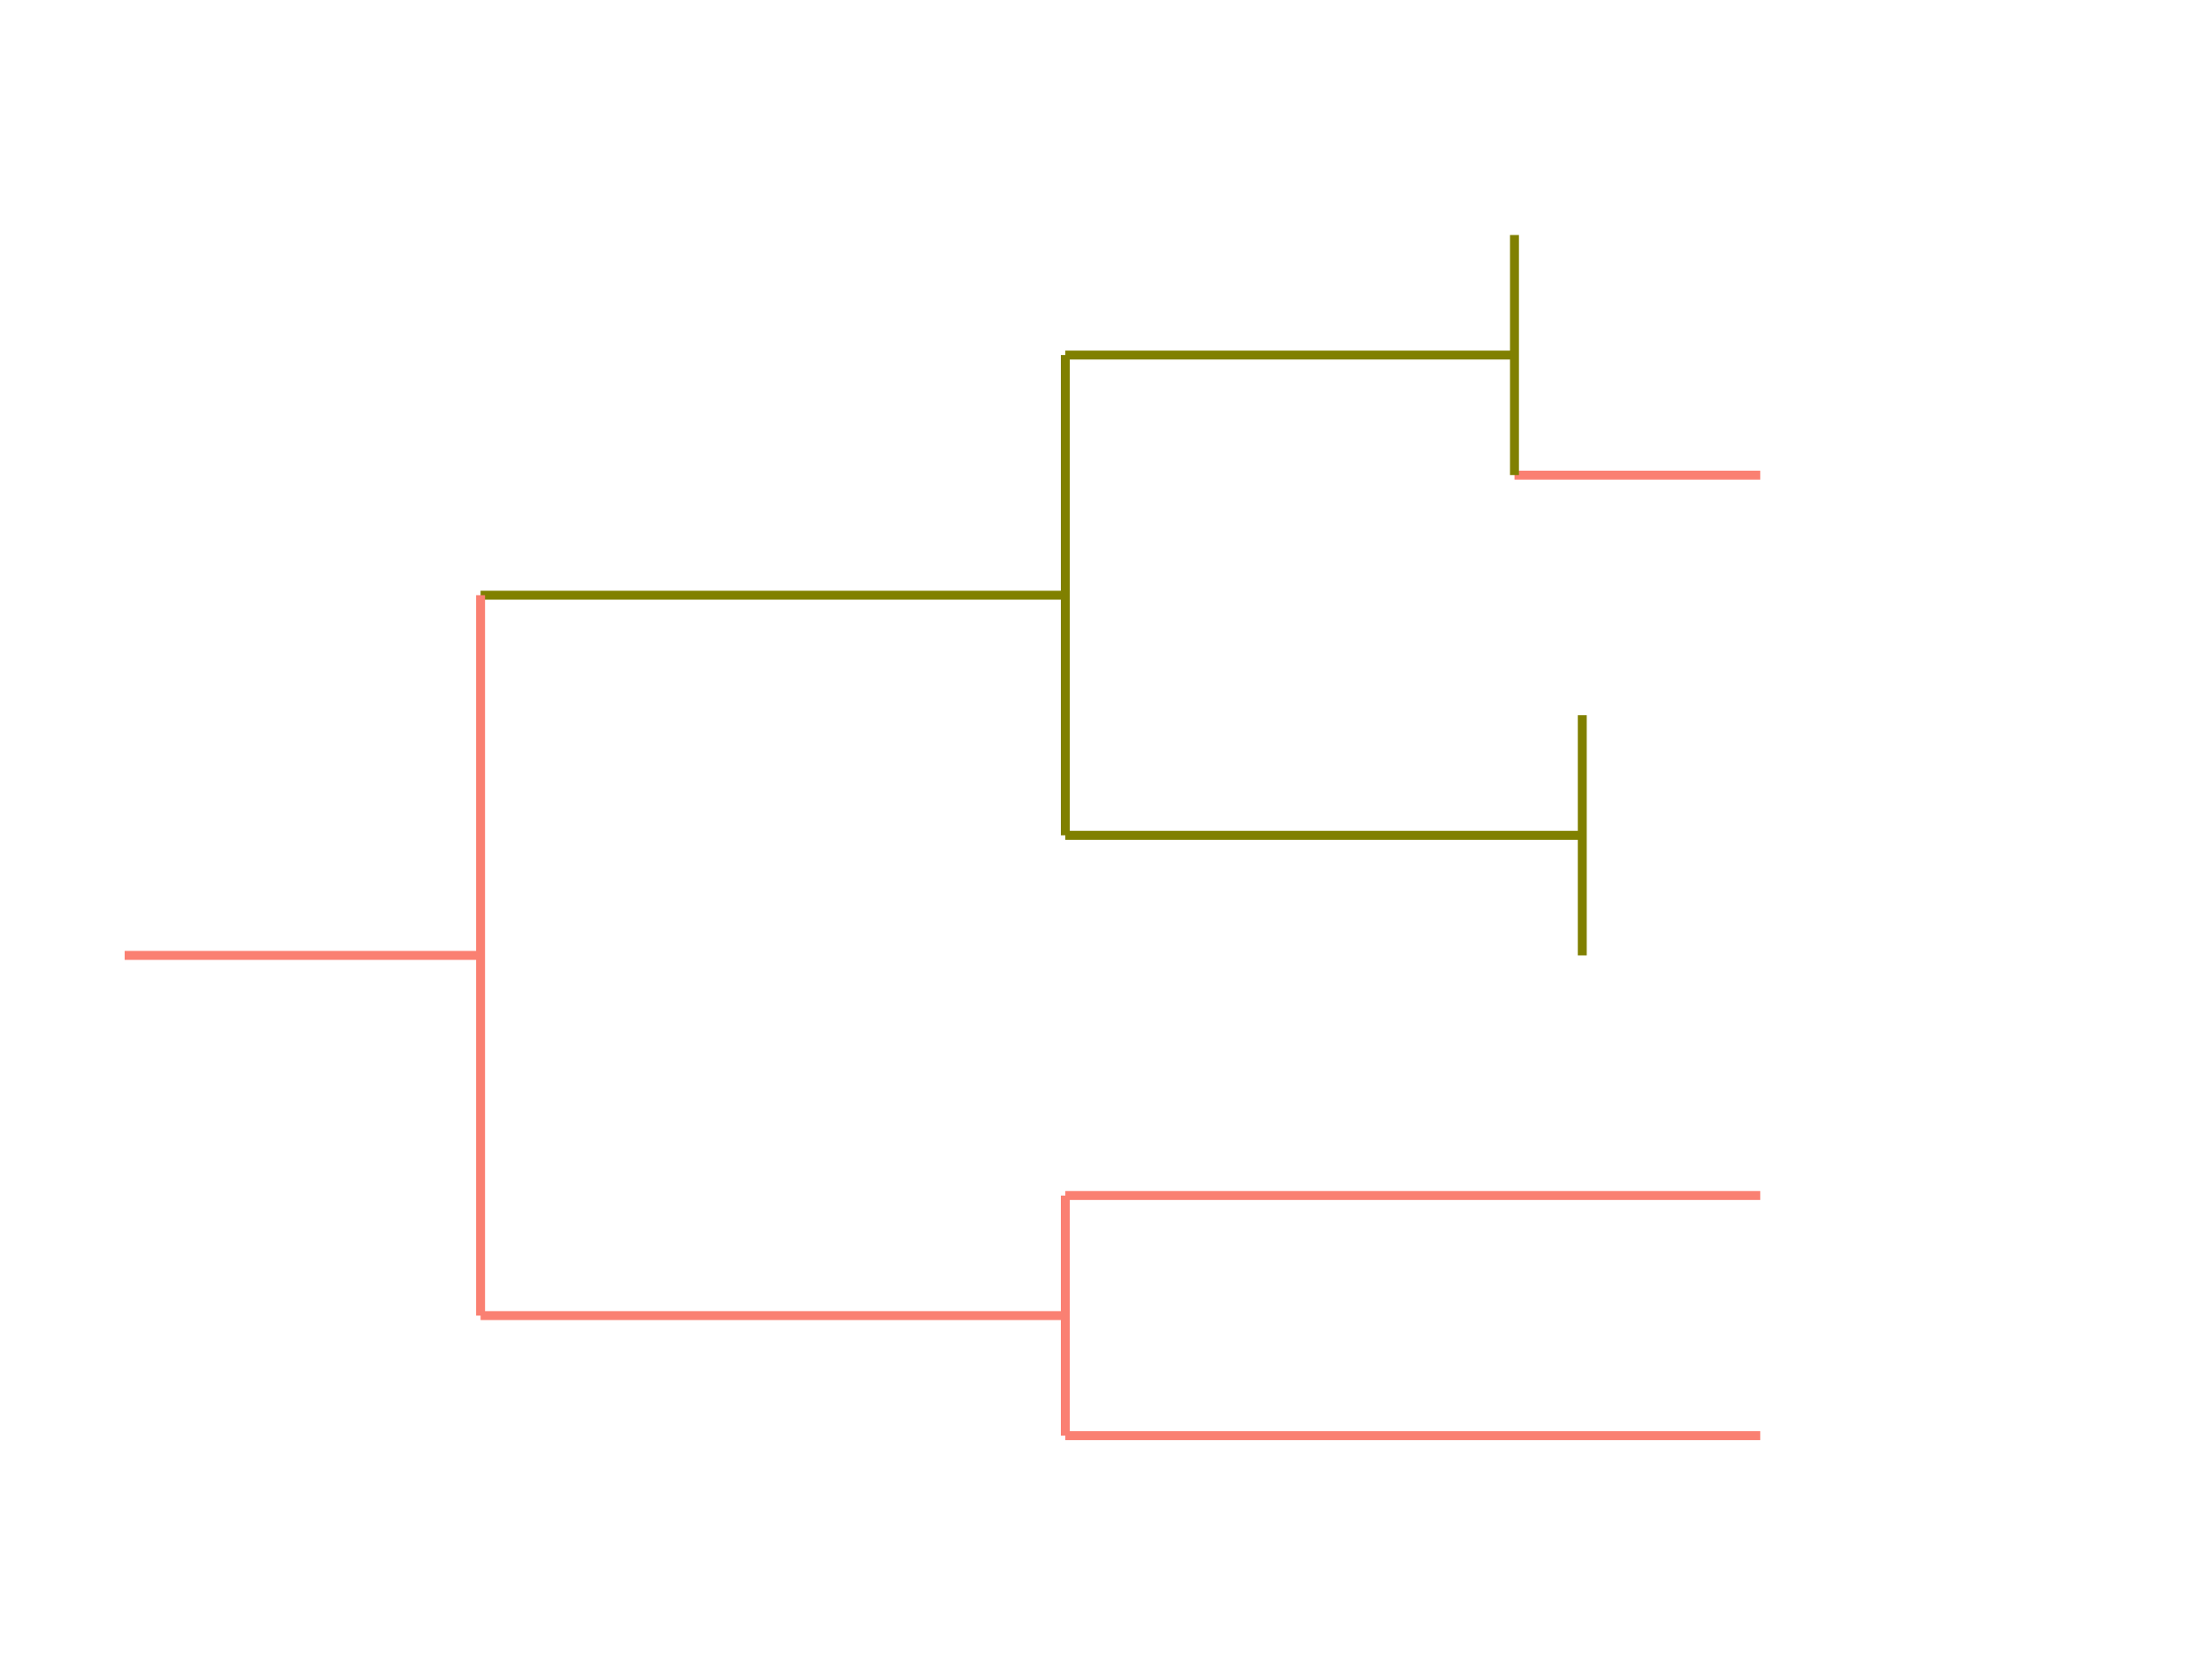
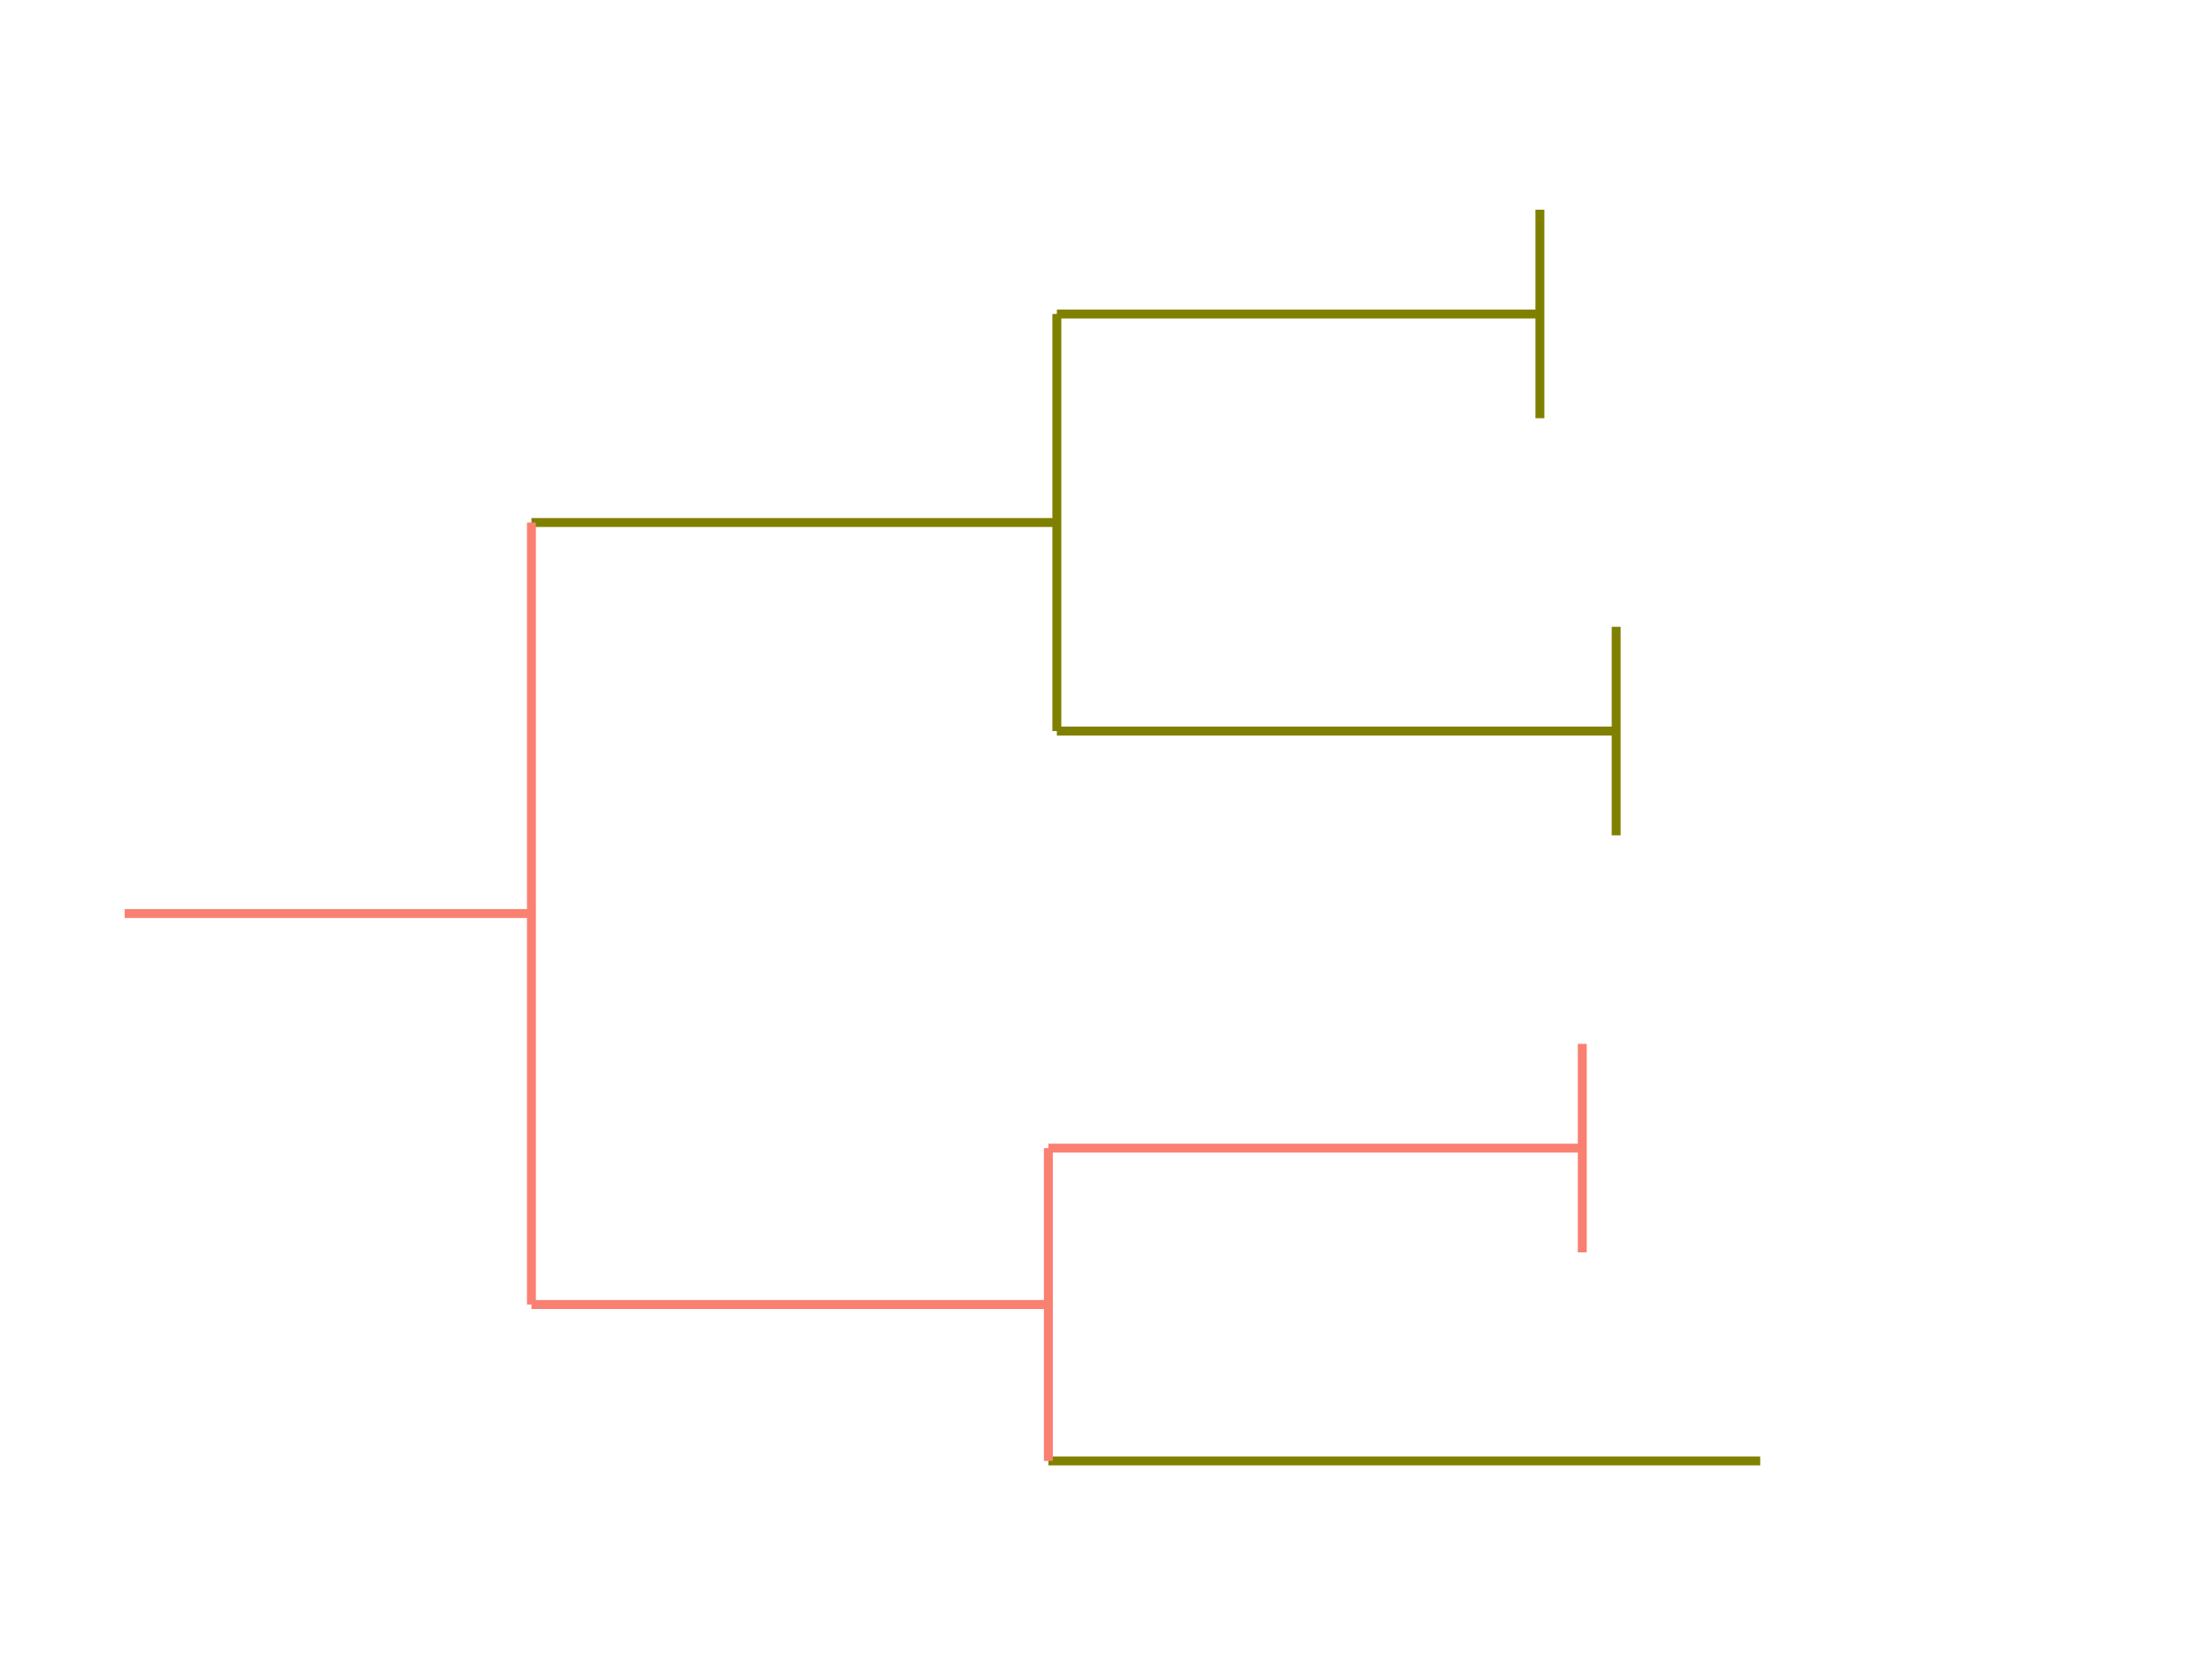
<svg xmlns="http://www.w3.org/2000/svg" height="280.512pt" version="1.1" viewBox="0 0 371.52 280.512" width="371.52pt">
  <defs>
    <style type="text/css">
*{stroke-linecap:butt;stroke-linejoin:round;}
  </style>
  </defs>
  <g id="figure_1">
    <g id="patch_1">
      <path d="M 0 280.512  L 371.52 280.512  L 371.52 0  L 0 0  z " style="fill:none;" />
    </g>
    <g id="axes_1">
      <g id="LineCollection_1">
-         <path clip-path="url(#p1ca419166f)" d="M 20.935 160.416  L 80.716 160.416  " style="fill:none;stroke:#fa8072;stroke-width:1.5;" />
+         <path clip-path="url(#pe9dcc9d179)" d="M 20.935 153.387  L 89.256 153.387  " style="fill:none;stroke:#fa8072;stroke-width:1.5;" />
      </g>
      <g id="LineCollection_2">
-         <path clip-path="url(#p1ca419166f)" d="M 80.716 99.936  L 178.928 99.936  " style="fill:none;stroke:#808000;stroke-width:1.5;" />
+         <path clip-path="url(#pe9dcc9d179)" d="M 89.256 87.734  L 177.505 87.734  " style="fill:none;stroke:#808000;stroke-width:1.5;" />
      </g>
      <g id="LineCollection_3">
-         <path clip-path="url(#p1ca419166f)" d="M 178.928 59.616  L 254.366 59.616  " style="fill:none;stroke:#808000;stroke-width:1.5;" />
+         <path clip-path="url(#pe9dcc9d179)" d="M 177.505 52.719  L 258.636 52.719  " style="fill:none;stroke:#808000;stroke-width:1.5;" />
      </g>
      <g id="LineCollection_4">
-         <path clip-path="url(#p1ca419166f)" d="M 254.366 39.456  " style="fill:none;stroke:#808000;stroke-width:1.5;" />
+         <path clip-path="url(#pe9dcc9d179)" d="M 258.636 35.212  " style="fill:none;stroke:#fa8072;stroke-width:1.5;" />
      </g>
      <g id="LineCollection_5">
-         <path clip-path="url(#p1ca419166f)" d="M 254.366 79.776  L 295.643 79.776  " style="fill:none;stroke:#fa8072;stroke-width:1.5;" />
+         <path clip-path="url(#pe9dcc9d179)" d="M 258.636 70.227  " style="fill:none;stroke:#fa8072;stroke-width:1.5;" />
      </g>
      <g id="LineCollection_6">
-         <path clip-path="url(#p1ca419166f)" d="M 178.928 140.256  L 265.753 140.256  " style="fill:none;stroke:#808000;stroke-width:1.5;" />
+         <path clip-path="url(#pe9dcc9d179)" d="M 177.505 122.749  L 271.446 122.749  " style="fill:none;stroke:#808000;stroke-width:1.5;" />
      </g>
      <g id="LineCollection_7">
-         <path clip-path="url(#p1ca419166f)" d="M 265.753 120.096  " style="fill:none;stroke:#fa8072;stroke-width:1.5;" />
+         <path clip-path="url(#pe9dcc9d179)" d="M 271.446 105.241  " style="fill:none;stroke:#fa8072;stroke-width:1.5;" />
      </g>
      <g id="LineCollection_8">
-         <path clip-path="url(#p1ca419166f)" d="M 265.753 160.416  " style="fill:none;stroke:#fa8072;stroke-width:1.5;" />
+         <path clip-path="url(#pe9dcc9d179)" d="M 271.446 140.256  " style="fill:none;stroke:#fa8072;stroke-width:1.5;" />
      </g>
      <g id="LineCollection_9">
-         <path clip-path="url(#p1ca419166f)" d="M 80.716 220.896  L 178.928 220.896  " style="fill:none;stroke:#fa8072;stroke-width:1.5;" />
+         <path clip-path="url(#pe9dcc9d179)" d="M 89.256 219.039  L 176.081 219.039  " style="fill:none;stroke:#fa8072;stroke-width:1.5;" />
      </g>
      <g id="LineCollection_10">
-         <path clip-path="url(#p1ca419166f)" d="M 178.928 200.736  L 295.643 200.736  " style="fill:none;stroke:#fa8072;stroke-width:1.5;" />
+         <path clip-path="url(#pe9dcc9d179)" d="M 176.081 192.778  L 265.753 192.778  " style="fill:none;stroke:#fa8072;stroke-width:1.5;" />
      </g>
      <g id="LineCollection_11">
-         <path clip-path="url(#p1ca419166f)" d="M 178.928 241.056  L 295.643 241.056  " style="fill:none;stroke:#fa8072;stroke-width:1.5;" />
+         <path clip-path="url(#pe9dcc9d179)" d="M 265.753 175.271  " style="fill:none;stroke:#fa8072;stroke-width:1.5;" />
      </g>
      <g id="LineCollection_12">
-         <path clip-path="url(#p1ca419166f)" d="M 80.716 220.896  L 80.716 99.936  " style="fill:none;stroke:#fa8072;stroke-width:1.5;" />
+         <path clip-path="url(#pe9dcc9d179)" d="M 265.753 210.285  " style="fill:none;stroke:#fa8072;stroke-width:1.5;" />
      </g>
      <g id="LineCollection_13">
-         <path clip-path="url(#p1ca419166f)" d="M 178.928 140.256  L 178.928 59.616  " style="fill:none;stroke:#808000;stroke-width:1.5;" />
+         <path clip-path="url(#pe9dcc9d179)" d="M 176.081 245.3  L 295.643 245.3  " style="fill:none;stroke:#808000;stroke-width:1.5;" />
      </g>
      <g id="LineCollection_14">
-         <path clip-path="url(#p1ca419166f)" d="M 254.366 79.776  L 254.366 39.456  " style="fill:none;stroke:#808000;stroke-width:1.5;" />
+         <path clip-path="url(#pe9dcc9d179)" d="M 89.256 219.039  L 89.256 87.734  " style="fill:none;stroke:#fa8072;stroke-width:1.5;" />
      </g>
      <g id="LineCollection_15">
-         <path clip-path="url(#p1ca419166f)" d="M 265.753 160.416  L 265.753 120.096  " style="fill:none;stroke:#808000;stroke-width:1.5;" />
+         <path clip-path="url(#pe9dcc9d179)" d="M 177.505 122.749  L 177.505 52.719  " style="fill:none;stroke:#808000;stroke-width:1.5;" />
      </g>
      <g id="LineCollection_16">
-         <path clip-path="url(#p1ca419166f)" d="M 178.928 241.056  L 178.928 200.736  " style="fill:none;stroke:#fa8072;stroke-width:1.5;" />
+         <path clip-path="url(#pe9dcc9d179)" d="M 258.636 70.227  L 258.636 35.212  " style="fill:none;stroke:#808000;stroke-width:1.5;" />
+       </g>
+       <g id="LineCollection_17">
+         <path clip-path="url(#pe9dcc9d179)" d="M 271.446 140.256  L 271.446 105.241  " style="fill:none;stroke:#808000;stroke-width:1.5;" />
+       </g>
+       <g id="LineCollection_18">
+         <path clip-path="url(#pe9dcc9d179)" d="M 176.081 245.3  L 176.081 192.778  " style="fill:none;stroke:#fa8072;stroke-width:1.5;" />
+       </g>
+       <g id="LineCollection_19">
+         <path clip-path="url(#pe9dcc9d179)" d="M 265.753 210.285  L 265.753 175.271  " style="fill:none;stroke:#fa8072;stroke-width:1.5;" />
      </g>
    </g>
  </g>
  <defs>
-     <clipPath id="p1ca419166f">
+     <clipPath id="pe9dcc9d179">
      <rect height="266.112" width="357.12" x="7.2" y="7.2" />
    </clipPath>
  </defs>
</svg>
